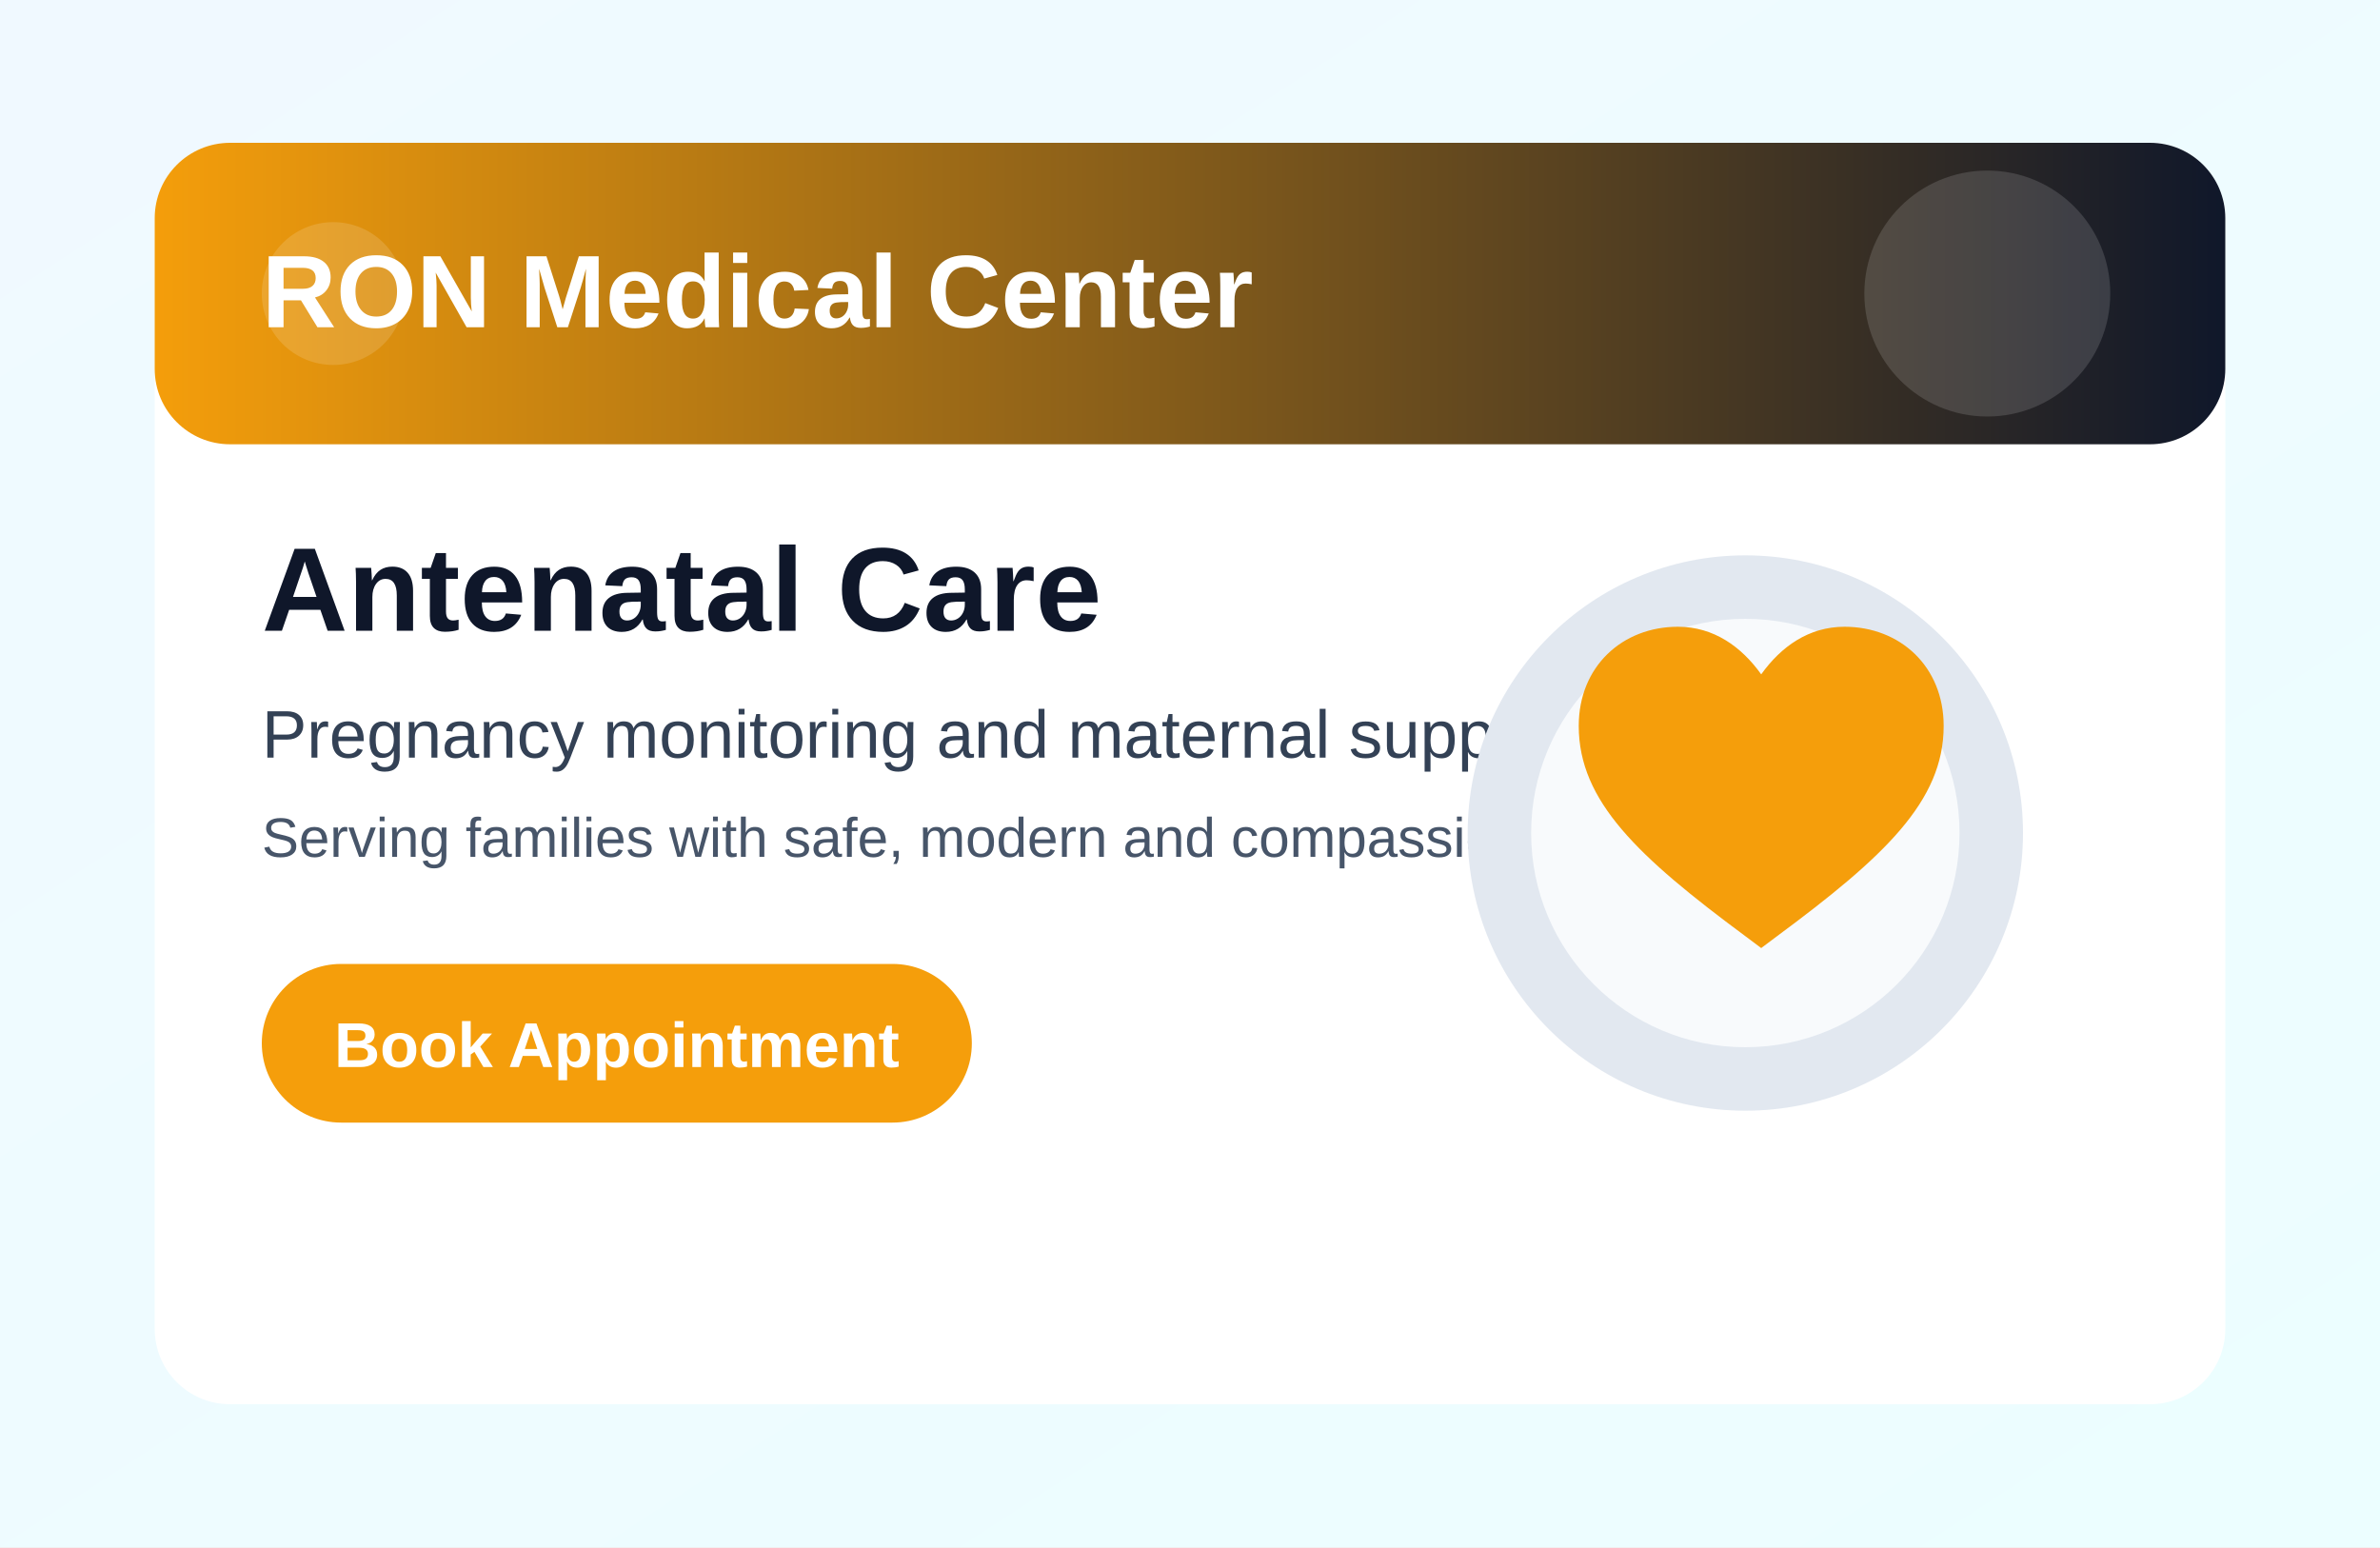
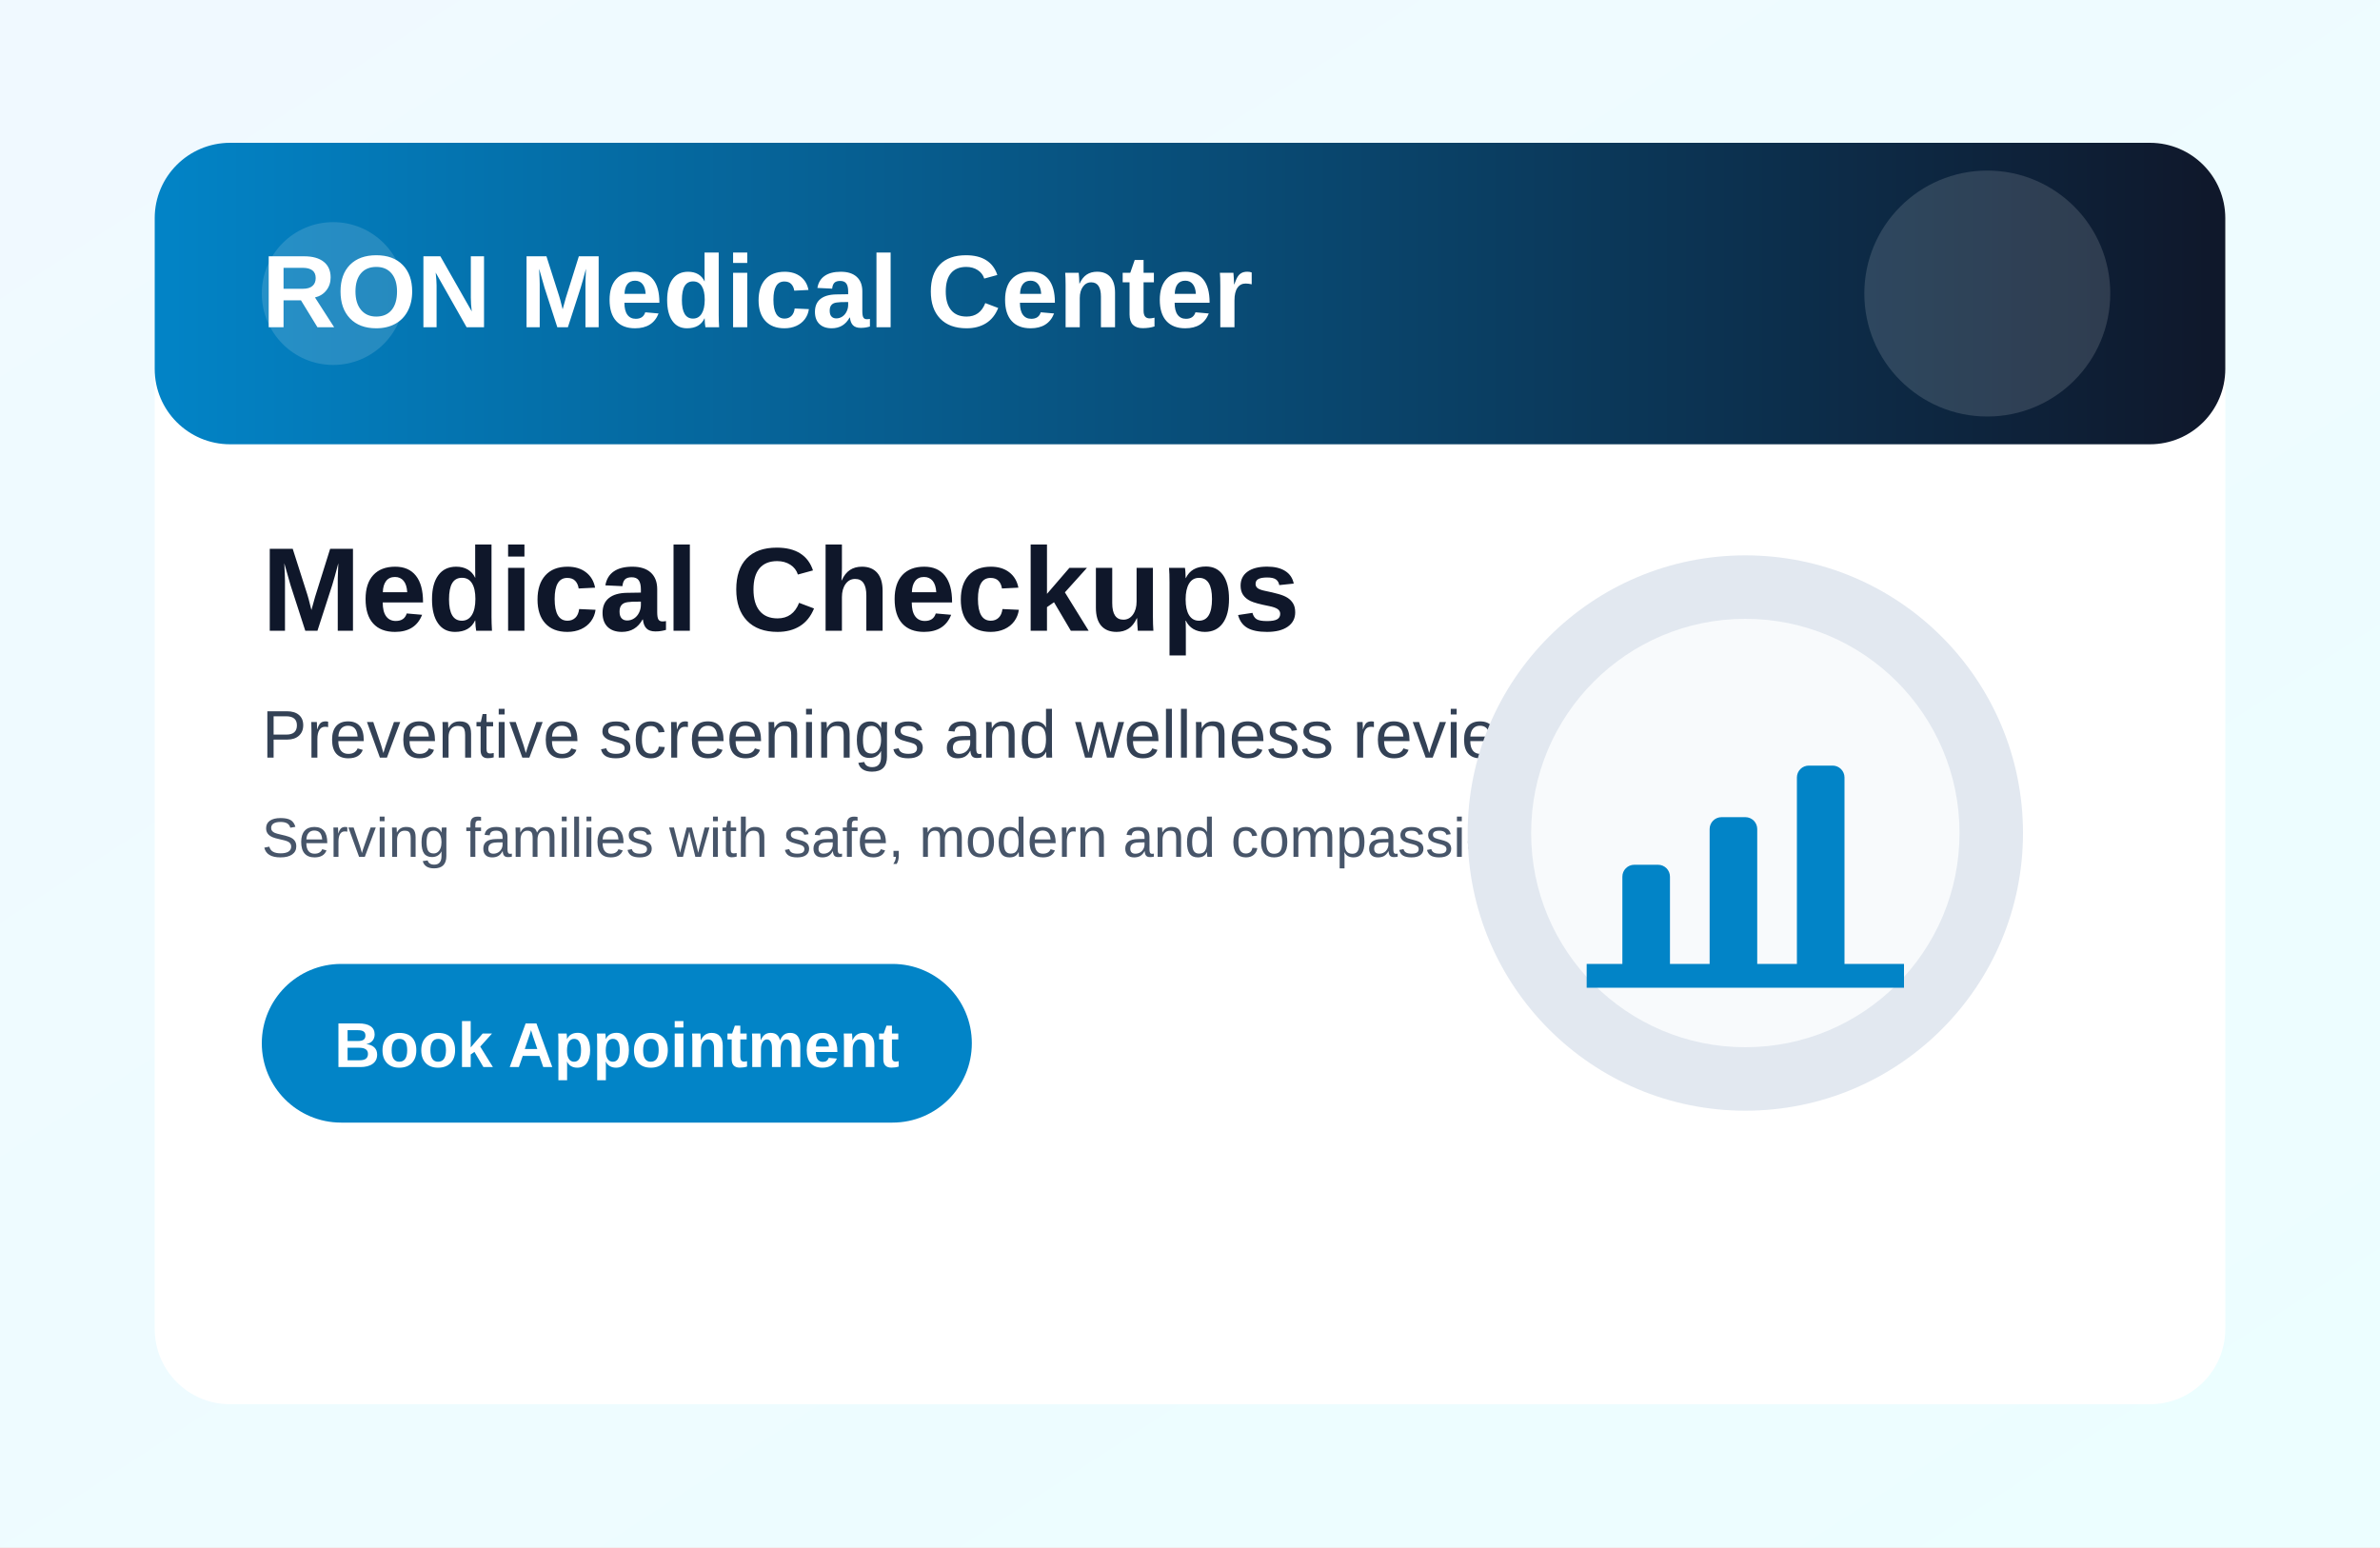
<svg xmlns="http://www.w3.org/2000/svg" viewBox="0 0 1200 780" role="img" aria-labelledby="title desc">
  <defs>
    <linearGradient id="bg" x1="0" y1="0" x2="1" y2="1">
      <stop offset="0%" stop-color="#f0f9ff" />
      <stop offset="100%" stop-color="#ecfeff" />
    </linearGradient>
    <linearGradient id="band" x1="0" y1="0" x2="1" y2="0">
-       <stop offset="0%" stop-color="#f59e0b" />
+       <stop offset="0%" stop-color="#0284c7" />
      <stop offset="100%" stop-color="#0f172a" />
    </linearGradient>
  </defs>
  <rect width="1200" height="780" fill="url(#bg)" />
  <rect x="78" y="72" width="1044" height="636" rx="38" fill="#ffffff" />
  <rect x="78" y="72" width="1044" height="152" rx="38" fill="url(#band)" />
  <circle cx="1002" cy="148" r="62" fill="#ffffff" opacity="0.14" />
  <circle cx="168" cy="148" r="36" fill="#ffffff" opacity="0.14" />
  <text x="132" y="165" fill="#ffffff" font-family="Segoe UI, Arial, sans-serif" font-size="52" font-weight="700">RON Medical Center</text>
-   <text x="132" y="318" fill="#0f172a" font-family="Segoe UI, Arial, sans-serif" font-size="60" font-weight="700">Antenatal Care</text>
-   <text x="132" y="382" fill="#334155" font-family="Segoe UI, Arial, sans-serif" font-size="34">Pregnancy monitoring and maternal support</text>
+   <text x="132" y="318" fill="#0f172a" font-family="Segoe UI, Arial, sans-serif" font-size="60" font-weight="700">Medical Checkups</text>
+   <text x="132" y="382" fill="#334155" font-family="Segoe UI, Arial, sans-serif" font-size="34">Preventive screenings and wellness reviews</text>
  <text x="132" y="432" fill="#475569" font-family="Segoe UI, Arial, sans-serif" font-size="28">Serving families with safe, modern and compassionate care.</text>
-   <rect x="132" y="486" width="358" height="80" rx="40" fill="#f59e0b" />
+   <rect x="132" y="486" width="358" height="80" rx="40" fill="#0284c7" />
  <text x="311" y="538" text-anchor="middle" fill="#ffffff" font-family="Segoe UI, Arial, sans-serif" font-size="32" font-weight="700">Book Appointment</text>
  <g transform="translate(880,420)">
    <circle cx="0" cy="0" r="140" fill="#e2e8f0" />
    <circle cx="0" cy="0" r="108" fill="#f8fafc" />
-     <path d="M0 52C-54 12 -84 -16 -84 -54C-84 -84 -62 -104 -34 -104C-16 -104 -2 -94 8 -80C18 -94 32 -104 50 -104C78 -104 100 -84 100 -54C100 -16 70 12 16 52L8 58L0 52Z" fill="#f59e0b" />
+     <line x1="-80" y1="72" x2="80" y2="72" stroke="#0284c7" stroke-width="12" />
+     <rect x="-62" y="16" width="24" height="56" rx="6" fill="#0284c7" />
+     <rect x="-18" y="-8" width="24" height="80" rx="6" fill="#0284c7" />
+     <rect x="26" y="-34" width="24" height="106" rx="6" fill="#0284c7" />
  </g>
</svg>
